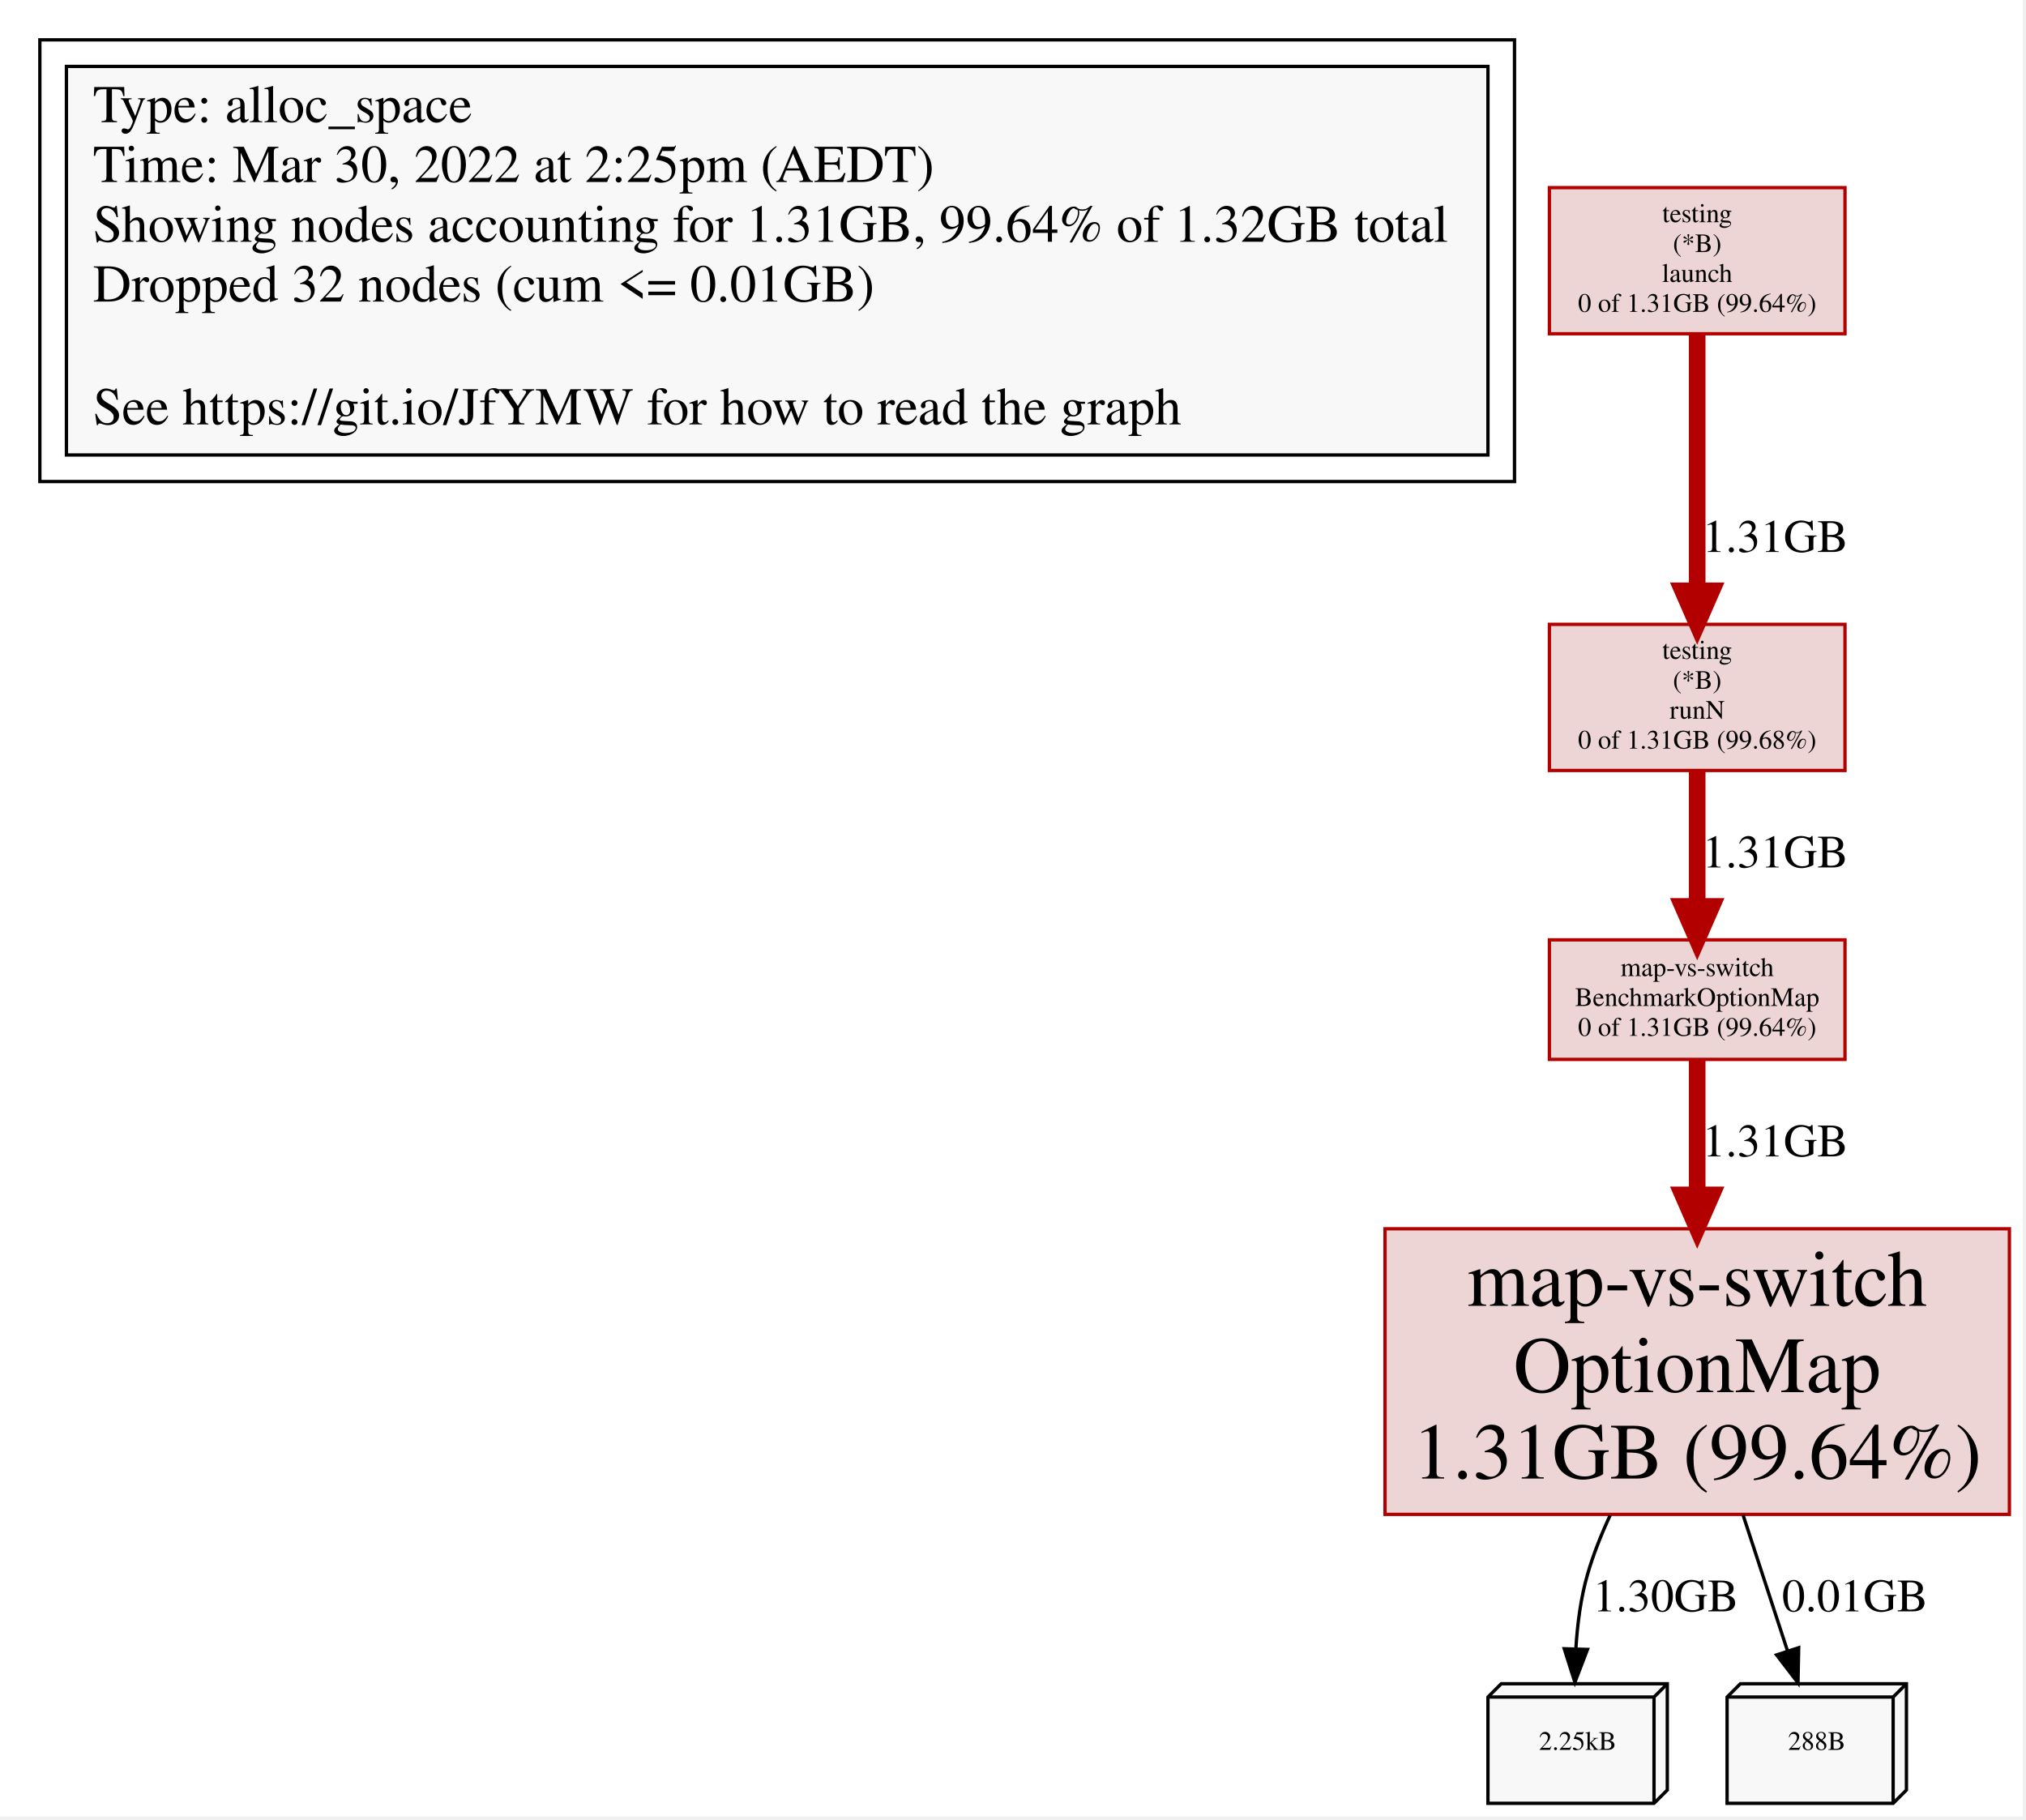
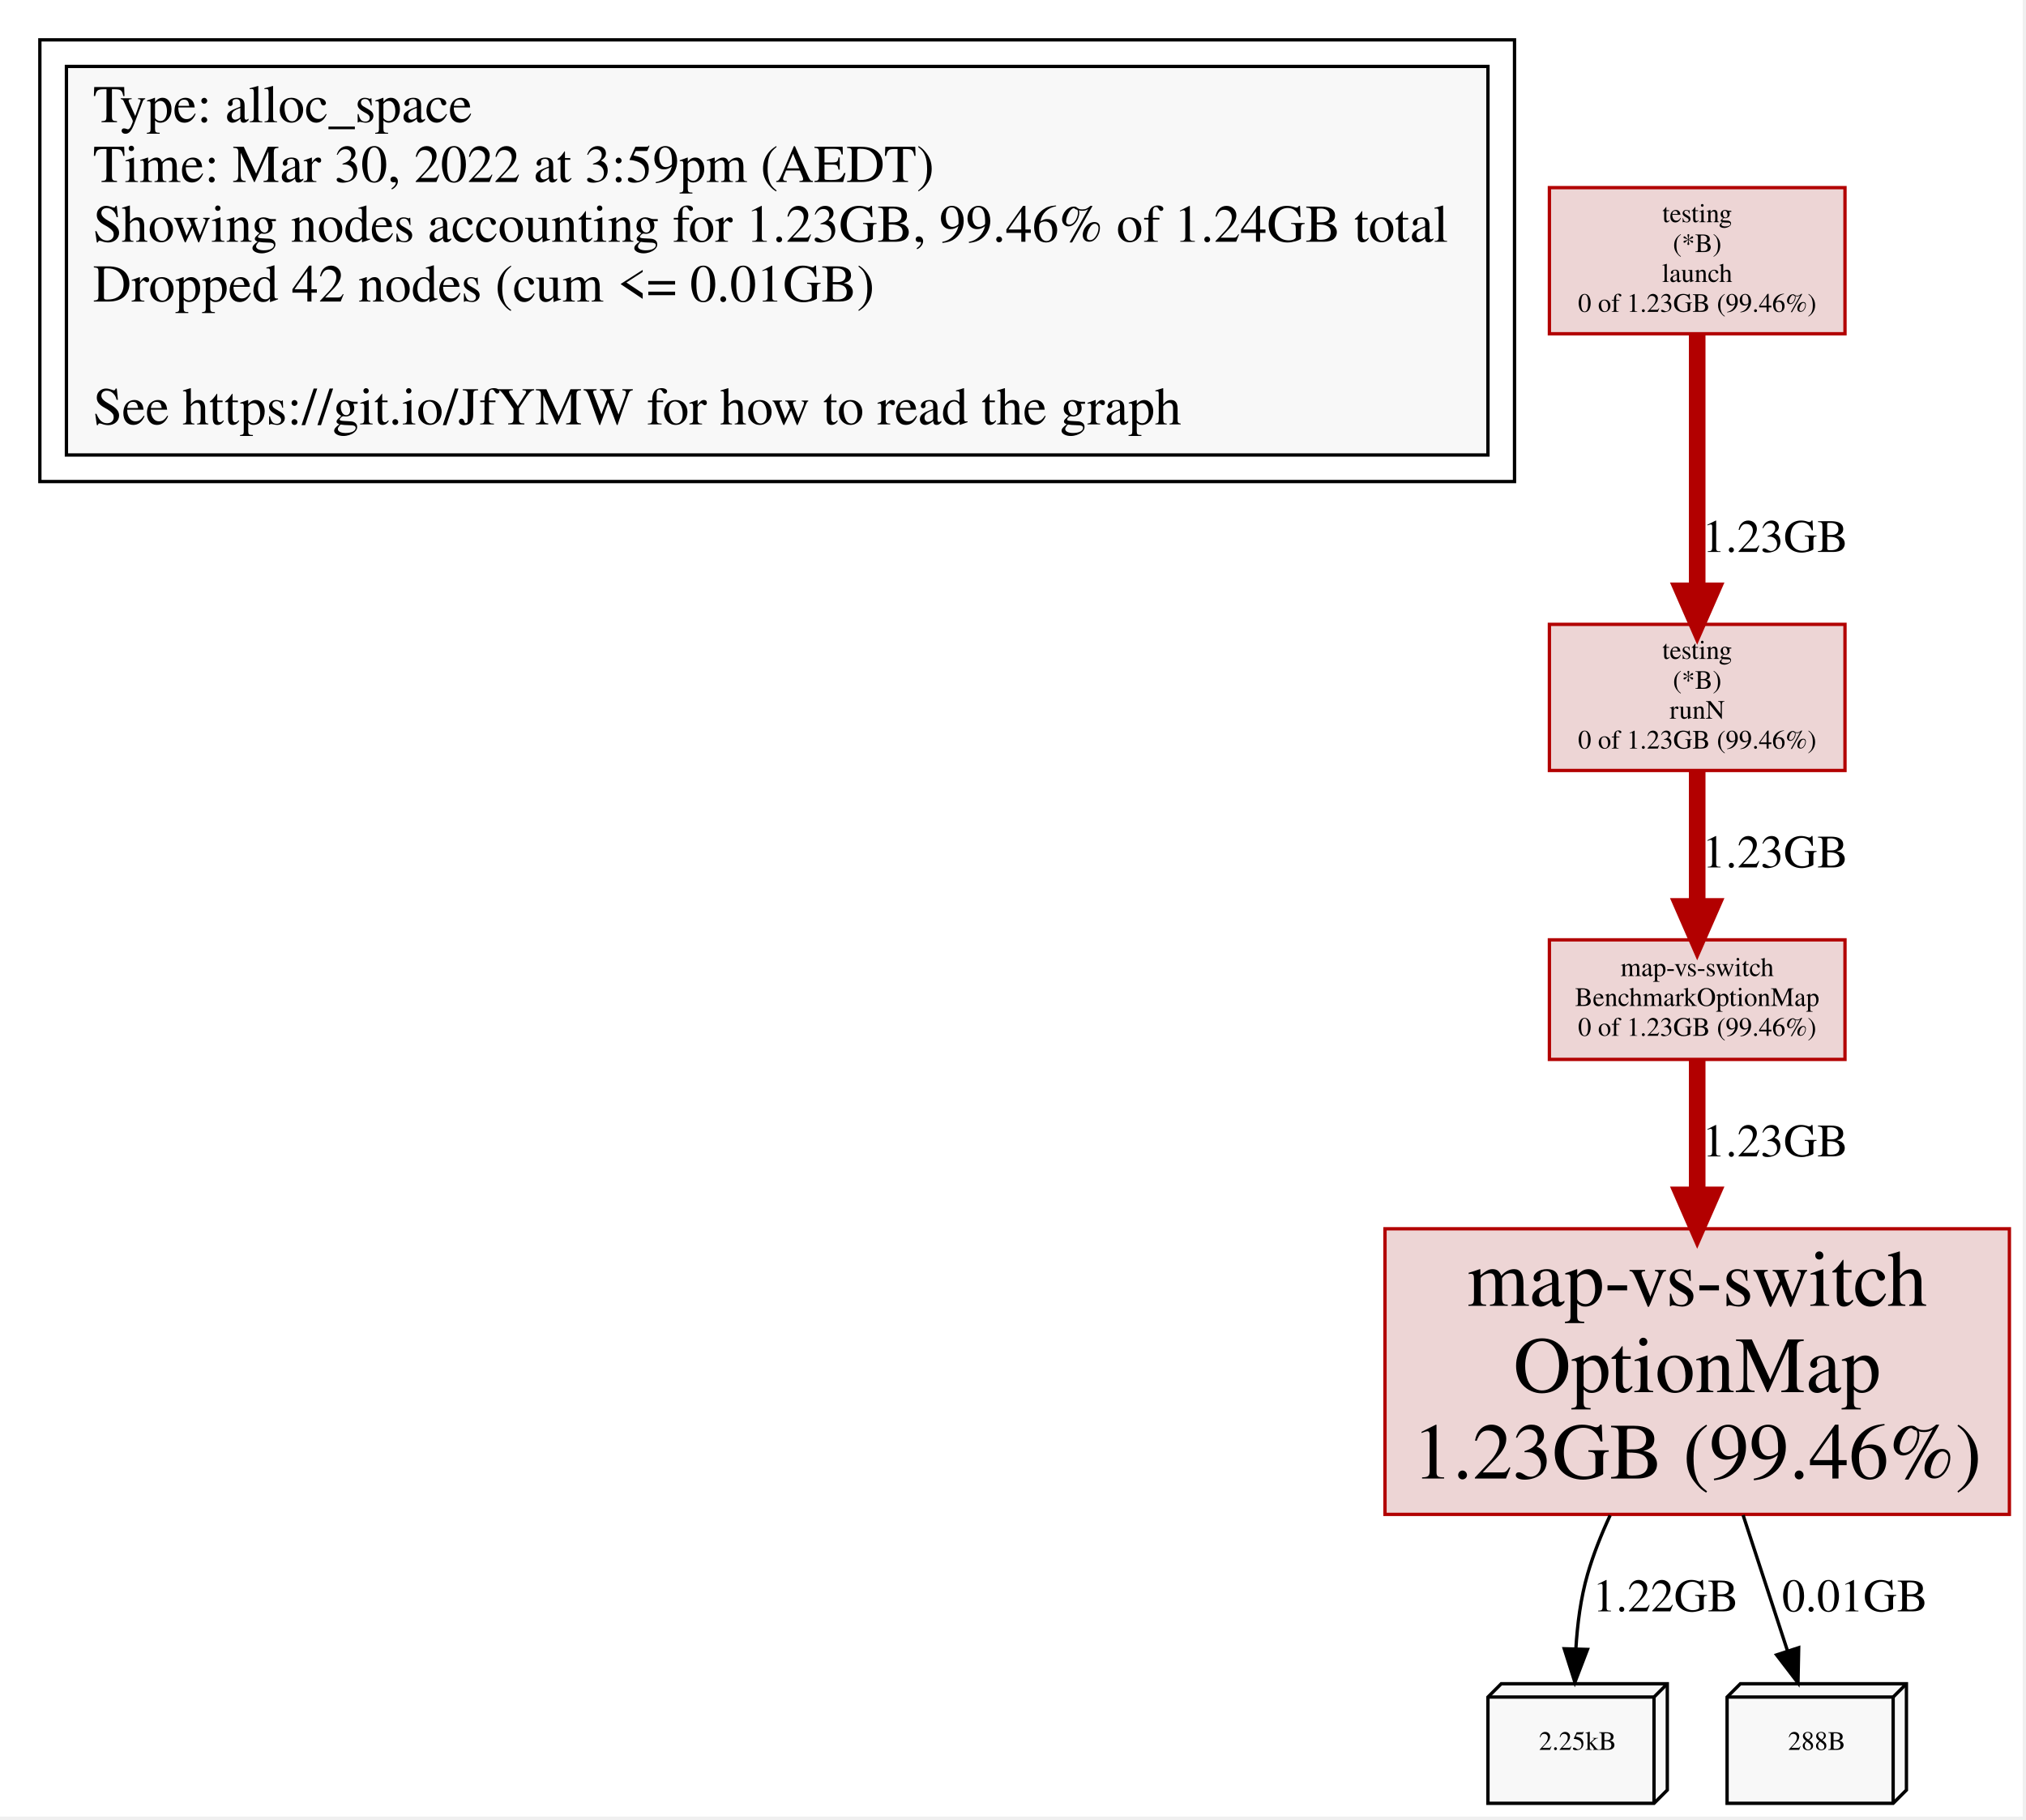
<svg xmlns="http://www.w3.org/2000/svg" xmlns:xlink="http://www.w3.org/1999/xlink" width="100%" height="100%">
  <g id="viewport" transform="scale(0.5,0.5) translate(0,0)">
    <g id="graph0" class="graph" transform="scale(1 1) rotate(0) translate(4 543)">
      <polygon fill="white" stroke="transparent" points="-4,4 -4,-543 605,-543 605,4 -4,4" />
      <g id="clust1" class="cluster">
        <polygon fill="none" stroke="black" points="8,-398 8,-531 452,-531 452,-398 8,-398" />
      </g>
      <g id="node1" class="node">
        <polygon fill="#f8f8f8" stroke="black" points="444,-523 16,-523 16,-406 444,-406 444,-523" />
        <text text-anchor="start" x="24" y="-506.2" font-family="Times,serif" font-size="16.00">Type: alloc_space</text>
-         <text text-anchor="start" x="24" y="-488.2" font-family="Times,serif" font-size="16.00">Time: Mar 30, 2022 at 2:25pm (AEDT)</text>
-         <text text-anchor="start" x="24" y="-470.2" font-family="Times,serif" font-size="16.00">Showing nodes accounting for 1.31GB, 99.64% of 1.32GB total</text>
-         <text text-anchor="start" x="24" y="-452.2" font-family="Times,serif" font-size="16.00">Dropped 32 nodes (cum &lt;= 0.01GB)</text>
+         <text text-anchor="start" x="24" y="-488.2" font-family="Times,serif" font-size="16.00">Time: Mar 30, 2022 at 3:59pm (AEDT)</text>
+         <text text-anchor="start" x="24" y="-470.2" font-family="Times,serif" font-size="16.00">Showing nodes accounting for 1.23GB, 99.46% of 1.24GB total</text>
+         <text text-anchor="start" x="24" y="-452.2" font-family="Times,serif" font-size="16.00">Dropped 42 nodes (cum &lt;= 0.01GB)</text>
        <text text-anchor="start" x="24" y="-415.2" font-family="Times,serif" font-size="16.00">See https://git.io/JfYMW for how to read the graph</text>
      </g>
      <g id="node1" class="node">
        <g id="a_node1">
-           <a xlink:title="github.com/joshcarp/go-benchmarks/map-vs-switch.OptionMap (1.31GB)">
+           <a xlink:title="github.com/joshcarp/go-benchmarks/map-vs-switch.OptionMap (1.23GB)">
            <polygon fill="#edd5d5" stroke="#b20000" points="601,-173 413,-173 413,-87 601,-87 601,-173" />
            <text text-anchor="middle" x="507" y="-149.8" font-family="Times,serif" font-size="24.00">map-vs-switch</text>
            <text text-anchor="middle" x="507" y="-123.8" font-family="Times,serif" font-size="24.00">OptionMap</text>
-             <text text-anchor="middle" x="507" y="-97.8" font-family="Times,serif" font-size="24.00">1.31GB (99.64%)</text>
+             <text text-anchor="middle" x="507" y="-97.8" font-family="Times,serif" font-size="24.00">1.23GB (99.46%)</text>
          </a>
        </g>
      </g>
      <g id="NN1_0" class="node">
        <g id="a_NN1_0">
-           <a xlink:title="1.30GB">
+           <a xlink:title="1.22GB">
            <polygon fill="#f8f8f8" stroke="black" points="498,-36 448,-36 444,-32 444,0 494,0 498,-4 498,-36" />
            <polyline fill="none" stroke="black" points="494,-32 444,-32 " />
            <polyline fill="none" stroke="black" points="494,-32 494,0 " />
            <polyline fill="none" stroke="black" points="494,-32 498,-36 " />
            <text text-anchor="middle" x="471" y="-16.1" font-family="Times,serif" font-size="8.00">2.25kB</text>
          </a>
        </g>
      </g>
      <g id="edge1" class="edge">
        <g id="a_edge1">
-           <a xlink:title="1.30GB">
+           <a xlink:title="1.22GB">
            <path fill="none" stroke="black" d="M480.8,-86.73C478.1,-80.94 475.72,-74.94 474,-69 471.93,-61.85 470.91,-53.88 470.47,-46.45" />
            <polygon fill="black" stroke="black" points="473.97,-46.34 470.18,-36.44 466.97,-46.54 473.97,-46.34" />
          </a>
        </g>
        <g id="a_edge1-label">
-           <a xlink:title="1.30GB">
-             <text text-anchor="middle" x="497.5" y="-57.8" font-family="Times,serif" font-size="14.00"> 1.30GB</text>
+           <a xlink:title="1.22GB">
+             <text text-anchor="middle" x="497.5" y="-57.8" font-family="Times,serif" font-size="14.00"> 1.22GB</text>
          </a>
        </g>
      </g>
      <g id="NN1_1" class="node">
        <g id="a_NN1_1">
          <a xlink:title="0.01GB">
            <polygon fill="#f8f8f8" stroke="black" points="570,-36 520,-36 516,-32 516,0 566,0 570,-4 570,-36" />
            <polyline fill="none" stroke="black" points="566,-32 516,-32 " />
            <polyline fill="none" stroke="black" points="566,-32 566,0 " />
            <polyline fill="none" stroke="black" points="566,-32 570,-36 " />
            <text text-anchor="middle" x="543" y="-16.1" font-family="Times,serif" font-size="8.00">288B</text>
          </a>
        </g>
      </g>
      <g id="edge2" class="edge">
        <g id="a_edge2">
          <a xlink:title="0.01GB">
            <path fill="none" stroke="black" d="M520.82,-86.79C525.31,-73.06 530.17,-58.21 534.19,-45.91" />
            <polygon fill="black" stroke="black" points="537.56,-46.86 537.35,-36.27 530.91,-44.69 537.56,-46.86" />
          </a>
        </g>
        <g id="a_edge2-label">
          <a xlink:title="0.01GB">
            <text text-anchor="middle" x="554.5" y="-57.8" font-family="Times,serif" font-size="14.00"> 0.01GB</text>
          </a>
        </g>
      </g>
      <g id="node2" class="node">
        <g id="a_node2">
-           <a xlink:title="testing.(*B).launch (1.31GB)">
+           <a xlink:title="testing.(*B).launch (1.23GB)">
            <polygon fill="#edd5d5" stroke="#b20000" points="551.5,-486.5 462.5,-486.5 462.5,-442.5 551.5,-442.5 551.5,-486.5" />
            <text text-anchor="middle" x="507" y="-476.1" font-family="Times,serif" font-size="8.00">testing</text>
            <text text-anchor="middle" x="507" y="-467.1" font-family="Times,serif" font-size="8.00">(*B)</text>
            <text text-anchor="middle" x="507" y="-458.1" font-family="Times,serif" font-size="8.00">launch</text>
-             <text text-anchor="middle" x="507" y="-449.1" font-family="Times,serif" font-size="8.00">0 of 1.31GB (99.64%)</text>
+             <text text-anchor="middle" x="507" y="-449.1" font-family="Times,serif" font-size="8.00">0 of 1.23GB (99.46%)</text>
          </a>
        </g>
      </g>
      <g id="node4" class="node">
        <g id="a_node4">
-           <a xlink:title="testing.(*B).runN (1.31GB)">
+           <a xlink:title="testing.(*B).runN (1.23GB)">
            <polygon fill="#edd5d5" stroke="#b20000" points="551.5,-355 462.5,-355 462.5,-311 551.5,-311 551.5,-355" />
            <text text-anchor="middle" x="507" y="-344.6" font-family="Times,serif" font-size="8.00">testing</text>
            <text text-anchor="middle" x="507" y="-335.6" font-family="Times,serif" font-size="8.00">(*B)</text>
            <text text-anchor="middle" x="507" y="-326.6" font-family="Times,serif" font-size="8.00">runN</text>
-             <text text-anchor="middle" x="507" y="-317.6" font-family="Times,serif" font-size="8.00">0 of 1.31GB (99.68%)</text>
+             <text text-anchor="middle" x="507" y="-317.6" font-family="Times,serif" font-size="8.00">0 of 1.23GB (99.46%)</text>
          </a>
        </g>
      </g>
      <g id="edge4" class="edge">
        <g id="a_edge4">
-           <a xlink:title="testing.(*B).launch -&gt; testing.(*B).runN (1.31GB)">
+           <a xlink:title="testing.(*B).launch -&gt; testing.(*B).runN (1.23GB)">
            <path fill="none" stroke="#b20000" stroke-width="5" d="M507,-442.41C507,-421.52 507,-389.3 507,-365.41" />
            <polygon fill="#b20000" stroke="#b20000" stroke-width="5" points="511.38,-365.09 507,-355.09 502.63,-365.09 511.38,-365.09" />
          </a>
        </g>
        <g id="a_edge4-label">
-           <a xlink:title="testing.(*B).launch -&gt; testing.(*B).runN (1.31GB)">
-             <text text-anchor="middle" x="530.5" y="-376.8" font-family="Times,serif" font-size="14.00"> 1.31GB</text>
+           <a xlink:title="testing.(*B).launch -&gt; testing.(*B).runN (1.23GB)">
+             <text text-anchor="middle" x="530.5" y="-376.8" font-family="Times,serif" font-size="14.00"> 1.23GB</text>
          </a>
        </g>
      </g>
      <g id="node3" class="node">
        <g id="a_node3">
-           <a xlink:title="github.com/joshcarp/go-benchmarks/map-vs-switch.BenchmarkOptionMap (1.31GB)">
+           <a xlink:title="github.com/joshcarp/go-benchmarks/map-vs-switch.BenchmarkOptionMap (1.23GB)">
            <polygon fill="#edd5d5" stroke="#b20000" points="551.5,-260 462.5,-260 462.5,-224 551.5,-224 551.5,-260" />
            <text text-anchor="middle" x="507" y="-249.1" font-family="Times,serif" font-size="8.00">map-vs-switch</text>
            <text text-anchor="middle" x="507" y="-240.1" font-family="Times,serif" font-size="8.00">BenchmarkOptionMap</text>
-             <text text-anchor="middle" x="507" y="-231.1" font-family="Times,serif" font-size="8.00">0 of 1.31GB (99.64%)</text>
+             <text text-anchor="middle" x="507" y="-231.1" font-family="Times,serif" font-size="8.00">0 of 1.23GB (99.46%)</text>
          </a>
        </g>
      </g>
      <g id="edge3" class="edge">
        <g id="a_edge3">
-           <a xlink:title="github.com/joshcarp/go-benchmarks/map-vs-switch.BenchmarkOptionMap -&gt; github.com/joshcarp/go-benchmarks/map-vs-switch.OptionMap (1.31GB)">
+           <a xlink:title="github.com/joshcarp/go-benchmarks/map-vs-switch.BenchmarkOptionMap -&gt; github.com/joshcarp/go-benchmarks/map-vs-switch.OptionMap (1.23GB)">
            <path fill="none" stroke="#b20000" stroke-width="5" d="M507,-223.81C507,-212.82 507,-197.91 507,-183.26" />
            <polygon fill="#b20000" stroke="#b20000" stroke-width="5" points="511.38,-183.21 507,-173.21 502.63,-183.21 511.38,-183.21" />
          </a>
        </g>
        <g id="a_edge3-label">
-           <a xlink:title="github.com/joshcarp/go-benchmarks/map-vs-switch.BenchmarkOptionMap -&gt; github.com/joshcarp/go-benchmarks/map-vs-switch.OptionMap (1.31GB)">
-             <text text-anchor="middle" x="530.5" y="-194.8" font-family="Times,serif" font-size="14.00"> 1.31GB</text>
+           <a xlink:title="github.com/joshcarp/go-benchmarks/map-vs-switch.BenchmarkOptionMap -&gt; github.com/joshcarp/go-benchmarks/map-vs-switch.OptionMap (1.23GB)">
+             <text text-anchor="middle" x="530.5" y="-194.8" font-family="Times,serif" font-size="14.00"> 1.23GB</text>
          </a>
        </g>
      </g>
      <g id="edge5" class="edge">
        <g id="a_edge5">
-           <a xlink:title="testing.(*B).runN -&gt; github.com/joshcarp/go-benchmarks/map-vs-switch.BenchmarkOptionMap (1.31GB)">
+           <a xlink:title="testing.(*B).runN -&gt; github.com/joshcarp/go-benchmarks/map-vs-switch.BenchmarkOptionMap (1.23GB)">
            <path fill="none" stroke="#b20000" stroke-width="5" d="M507,-310.91C507,-298.78 507,-283.41 507,-270.36" />
            <polygon fill="#b20000" stroke="#b20000" stroke-width="5" points="511.38,-270.07 507,-260.07 502.63,-270.07 511.38,-270.07" />
          </a>
        </g>
        <g id="a_edge5-label">
-           <a xlink:title="testing.(*B).runN -&gt; github.com/joshcarp/go-benchmarks/map-vs-switch.BenchmarkOptionMap (1.31GB)">
-             <text text-anchor="middle" x="530.5" y="-281.8" font-family="Times,serif" font-size="14.00"> 1.31GB</text>
+           <a xlink:title="testing.(*B).runN -&gt; github.com/joshcarp/go-benchmarks/map-vs-switch.BenchmarkOptionMap (1.23GB)">
+             <text text-anchor="middle" x="530.5" y="-281.8" font-family="Times,serif" font-size="14.00"> 1.23GB</text>
          </a>
        </g>
      </g>
    </g>
  </g>
</svg>
